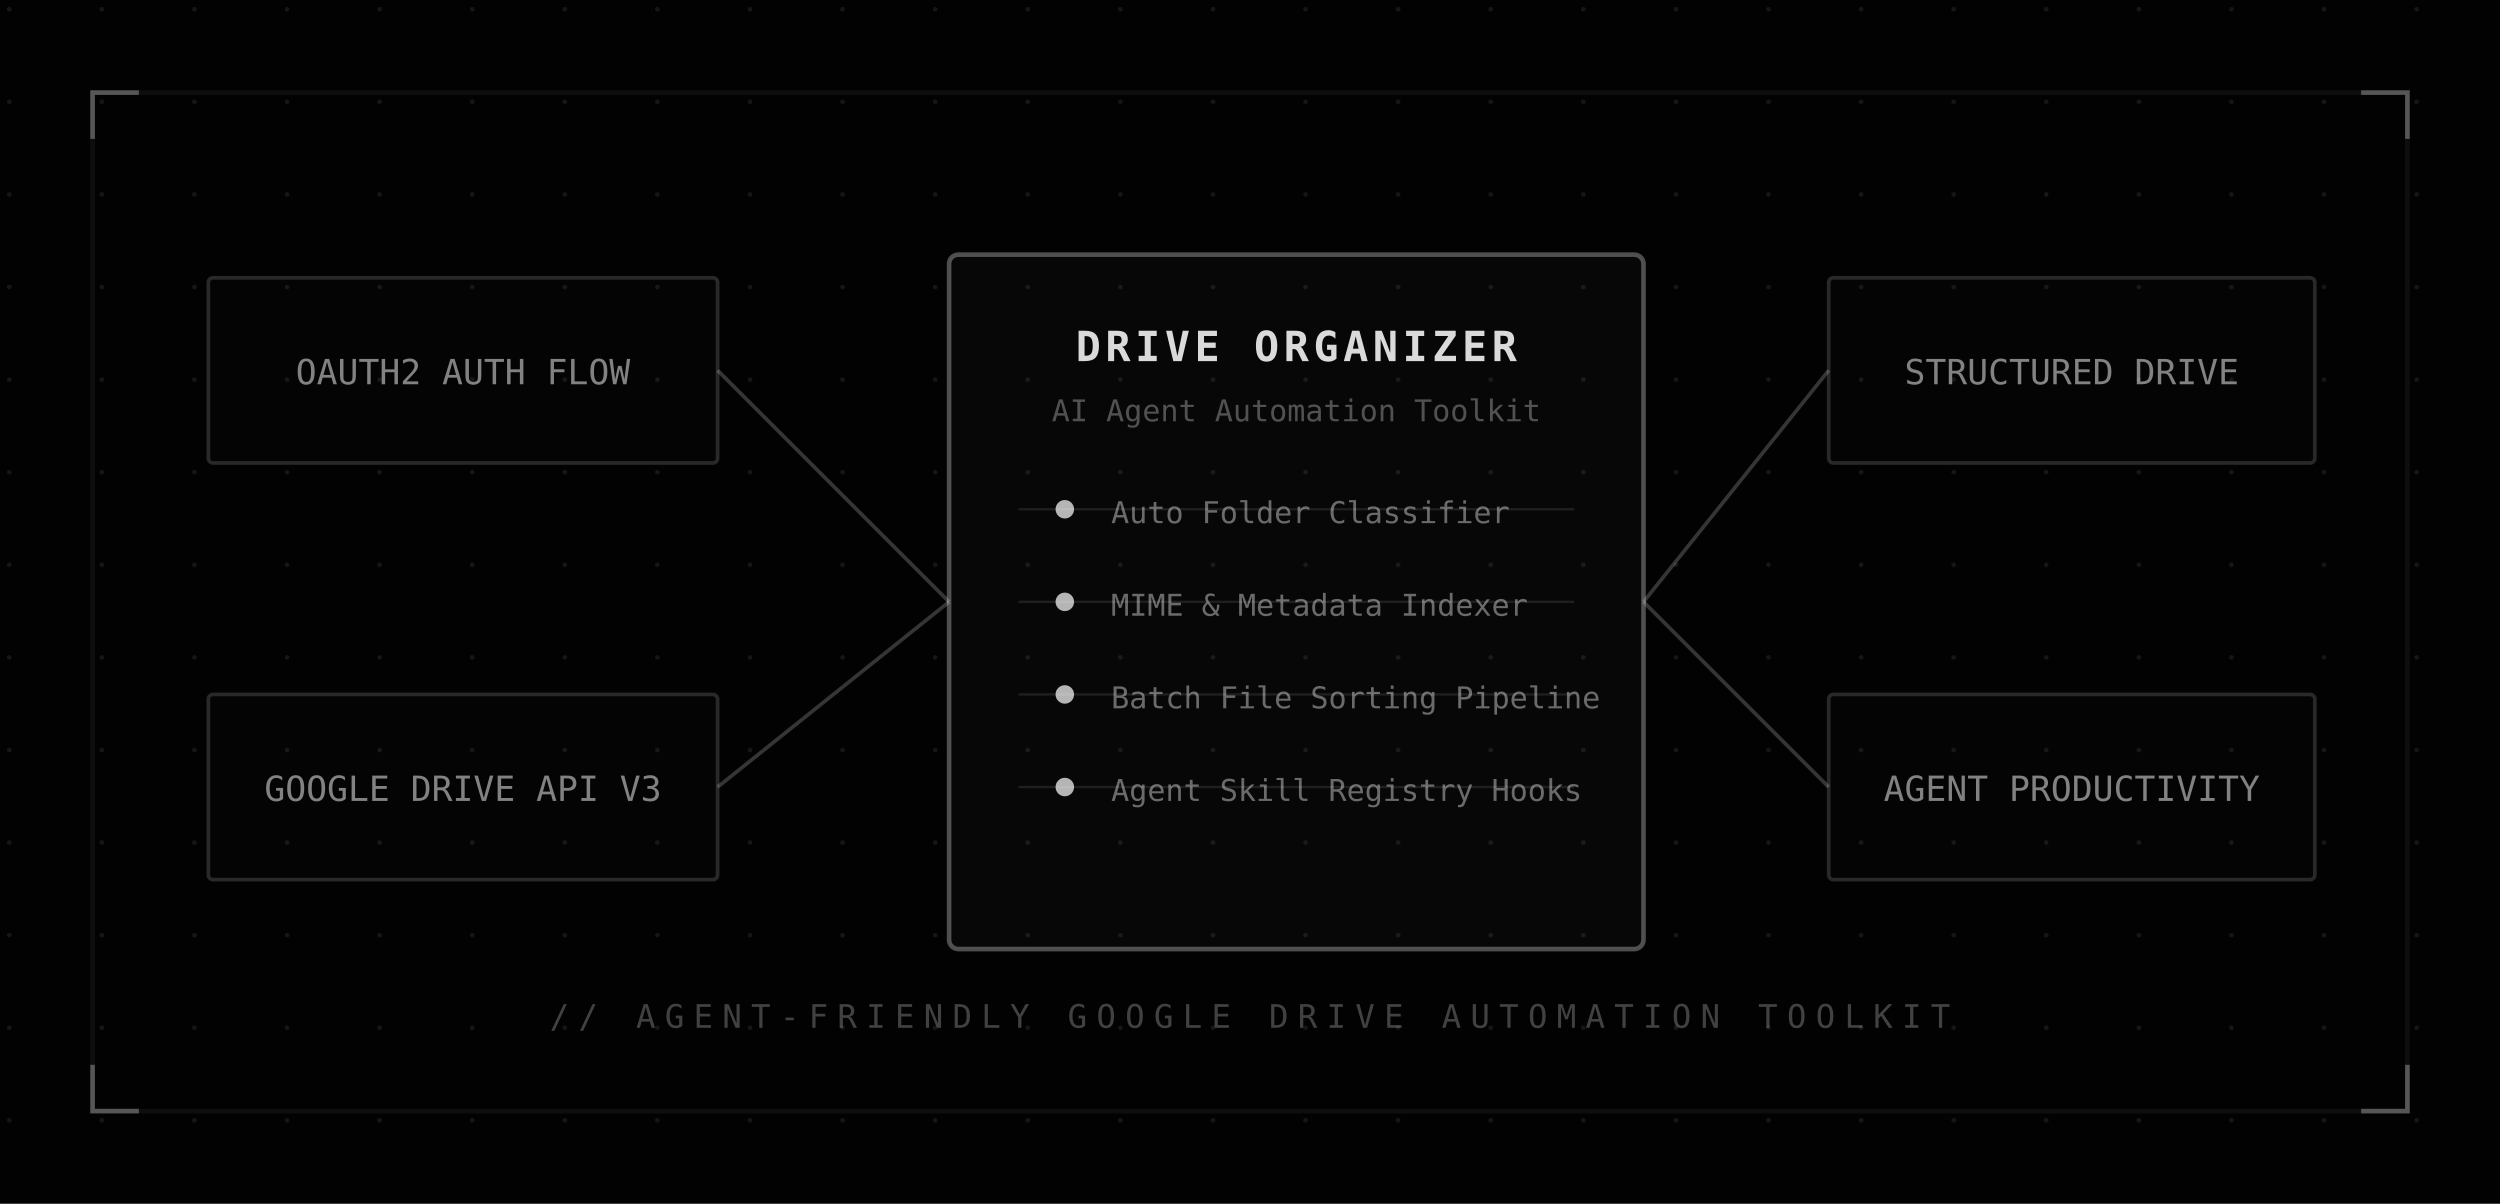
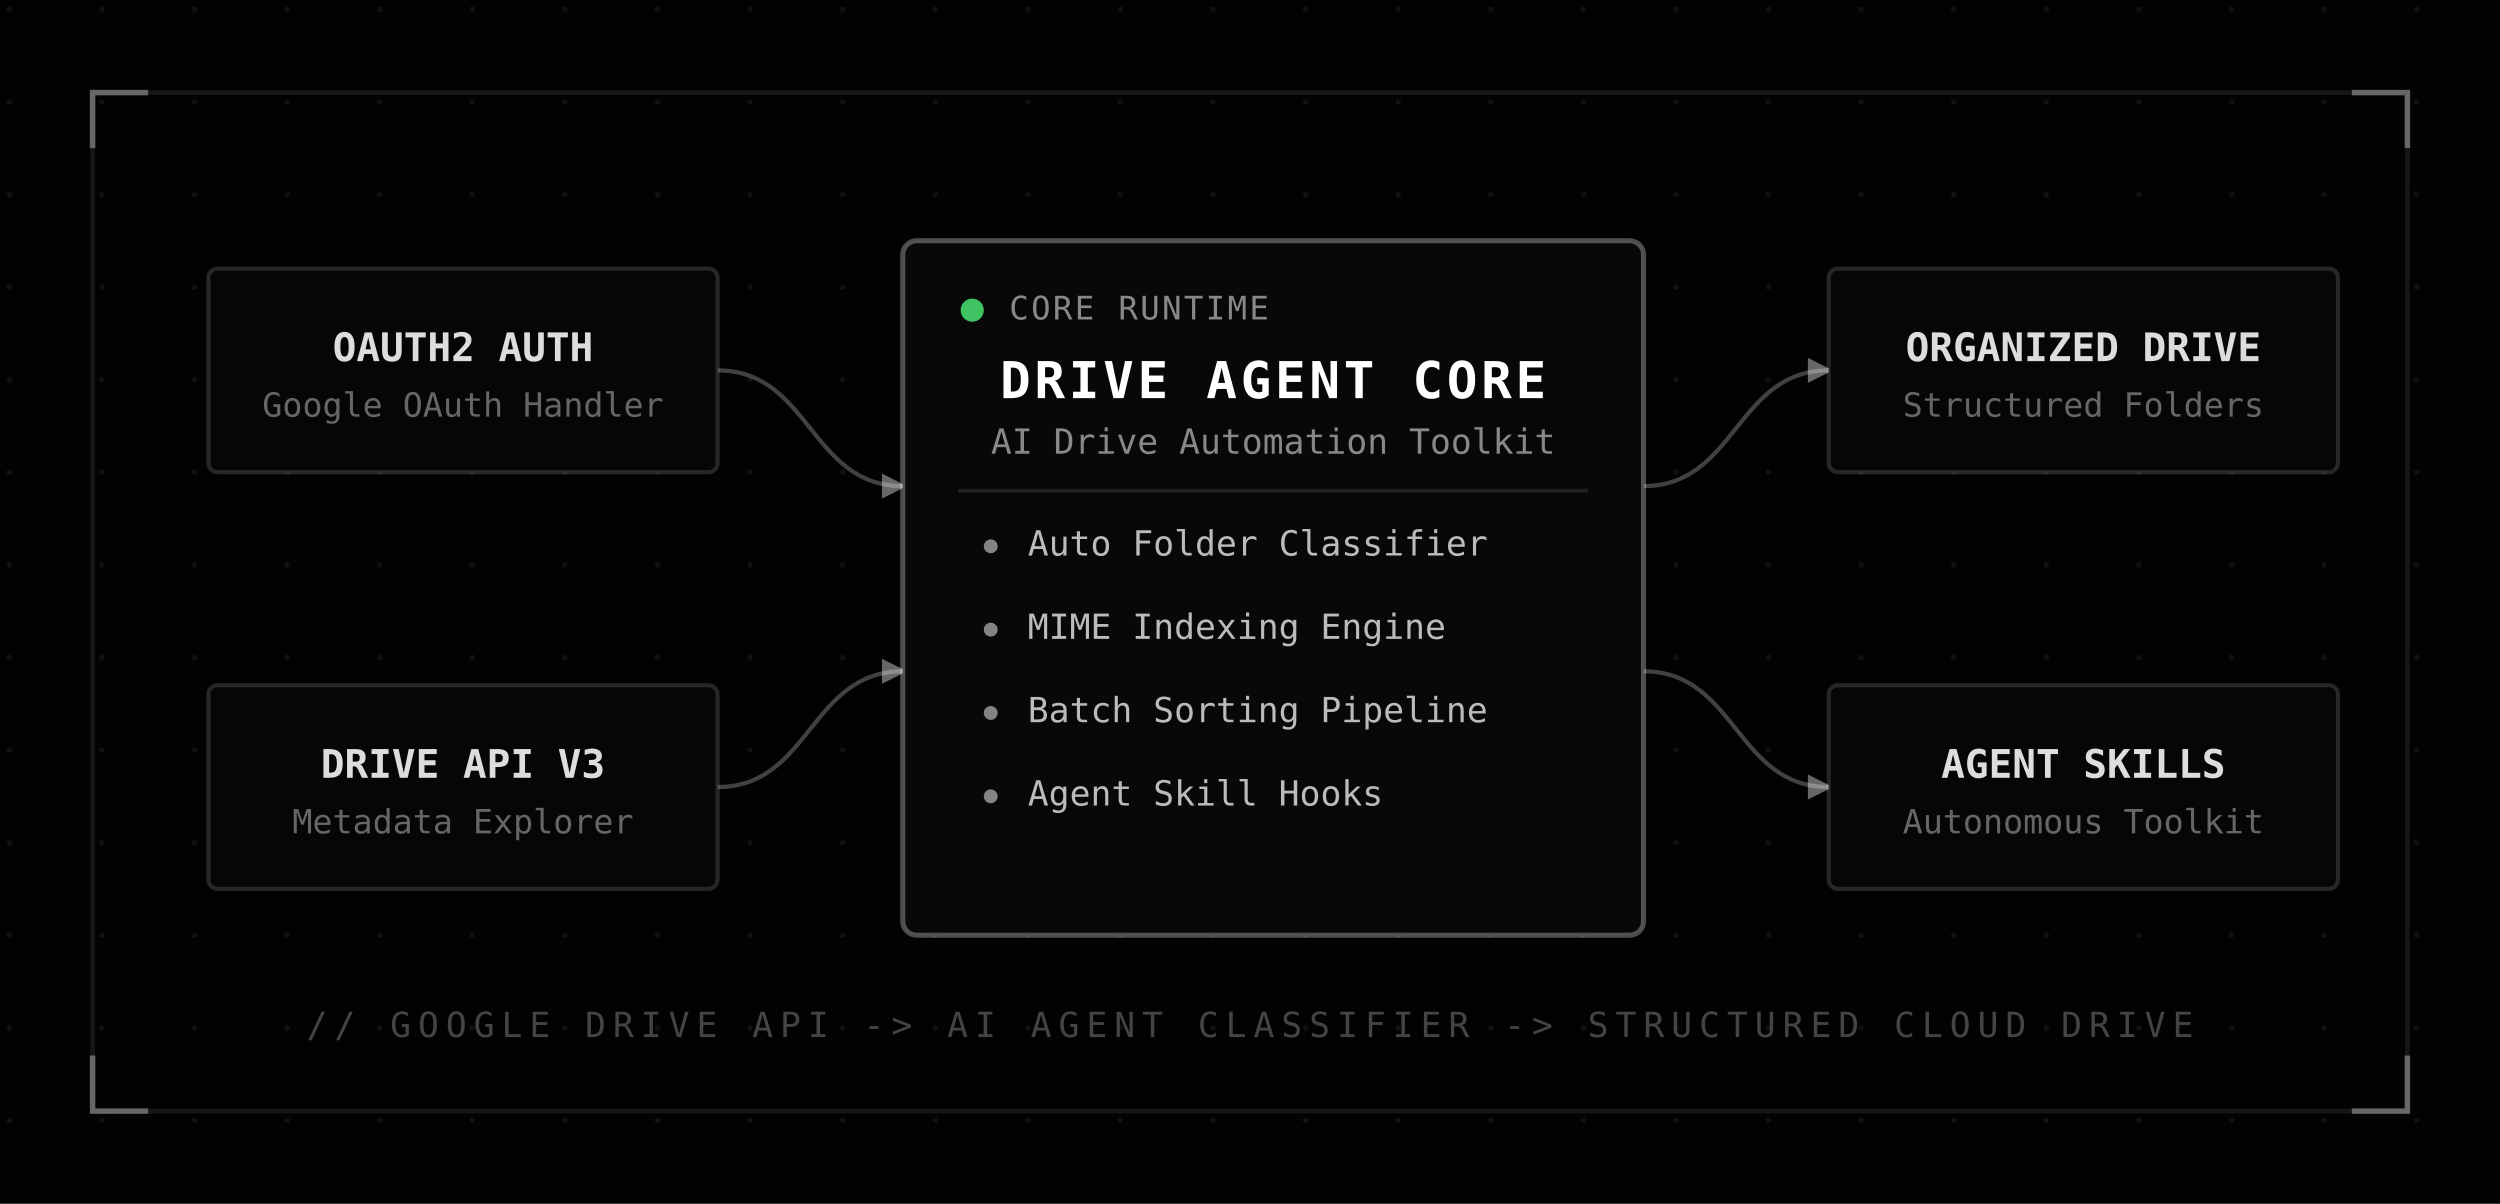
- <svg viewBox="0 0 540 260" class="w-full h-full" preserveAspectRatio="xMidYMid slice">
+ <svg xmlns="http://www.w3.org/2000/svg" viewBox="0 0 540 260" class="w-full h-full" preserveAspectRatio="xMidYMid slice">
  <defs>
-     <pattern id="grid-dots-drive" width="20" height="20" patternUnits="userSpaceOnUse">
-       <circle cx="2" cy="2" r="0.5" fill="rgba(255,255,255,0.08)" />
+     <pattern id="grid-dots-drive-organizer-agent" width="20" height="20" patternUnits="userSpaceOnUse">
+       <circle cx="2" cy="2" r="0.6" fill="rgba(255,255,255,0.06)" />
    </pattern>
+     <marker id="arrow-drive-organizer-agent" viewBox="0 0 6 6" refX="5" refY="3" markerWidth="6" markerHeight="6" orient="auto-start-reverse">
+       <path d="M 0 0 L 6 3 L 0 6 z" fill="rgba(255,255,255,0.4)" />
+     </marker>
  </defs>
-   <rect width="540" height="260" fill="#020202" />
-   <rect width="540" height="260" fill="url(#grid-dots-drive)" />
-   <rect x="20" y="20" width="500" height="220" fill="none" stroke="rgba(255,255,255,0.05)" stroke-width="1" />
-   <path d="M 20 30 L 20 20 L 30 20" fill="none" stroke="rgba(255,255,255,0.3)" stroke-width="1" />
-   <path d="M 520 30 L 520 20 L 510 20" fill="none" stroke="rgba(255,255,255,0.3)" stroke-width="1" />
-   <path d="M 20 230 L 20 240 L 30 240" fill="none" stroke="rgba(255,255,255,0.3)" stroke-width="1" />
-   <path d="M 520 230 L 520 240 L 510 240" fill="none" stroke="rgba(255,255,255,0.3)" stroke-width="1" />
-   <g>
-     <rect x="45" y="60" width="110" height="40" rx="1" fill="rgba(255,255,255,0.01)" stroke="rgba(255,255,255,0.15)" stroke-width="0.8" />
-     <text x="100" y="83" text-anchor="middle" fill="rgba(255,255,255,0.5)" font-size="7.5" font-family="JetBrains Mono, monospace">OAUTH2 AUTH FLOW</text>
+   <g class="layer-background">
+     <rect width="540" height="260" fill="#020202" />
+     <rect width="540" height="260" fill="url(#grid-dots-drive-organizer-agent)" />
  </g>
-   <g>
-     <rect x="45" y="150" width="110" height="40" rx="1" fill="rgba(255,255,255,0.01)" stroke="rgba(255,255,255,0.15)" stroke-width="0.8" />
-     <text x="100" y="173" text-anchor="middle" fill="rgba(255,255,255,0.5)" font-size="7.5" font-family="JetBrains Mono, monospace">GOOGLE DRIVE API V3</text>
+   <g class="layer-frame">
+     <rect x="20" y="20" width="500" height="220" fill="none" stroke="rgba(255,255,255,0.08)" stroke-width="1" />
+     <path d="M 20 32 L 20 20 L 32 20" fill="none" stroke="rgba(255,255,255,0.35)" stroke-width="1.2" />
+     <path d="M 520 32 L 520 20 L 508 20" fill="none" stroke="rgba(255,255,255,0.35)" stroke-width="1.2" />
+     <path d="M 20 228 L 20 240 L 32 240" fill="none" stroke="rgba(255,255,255,0.35)" stroke-width="1.2" />
+     <path d="M 520 228 L 520 240 L 508 240" fill="none" stroke="rgba(255,255,255,0.35)" stroke-width="1.2" />
  </g>
-   <path d="M 155 80 L 205 130" fill="none" stroke="rgba(255,255,255,0.2)" stroke-width="0.8" />
-   <path d="M 155 170 L 205 130" fill="none" stroke="rgba(255,255,255,0.2)" stroke-width="0.8" />
-   <rect x="205" y="55" width="150" height="150" rx="2" fill="rgba(255,255,255,0.02)" stroke="rgba(255,255,255,0.3)" stroke-width="1" />
-   <text x="280" y="78" text-anchor="middle" fill="rgba(255,255,255,0.85)" font-size="9" font-family="JetBrains Mono, monospace" font-weight="bold" letter-spacing="1">DRIVE ORGANIZER</text>
-   <text x="280" y="91" text-anchor="middle" fill="rgba(255,255,255,0.3)" font-size="6.5" font-family="JetBrains Mono, monospace">AI Agent Automation Toolkit</text>
-   <g>
-     <line x1="220" y1="110" x2="340" y2="110" stroke="rgba(255,255,255,0.1)" stroke-width="0.5" />
-     <circle cx="230" cy="110" r="2" fill="rgba(255,255,255,0.7)" />
-     <text x="240" y="113" fill="rgba(255,255,255,0.4)" font-size="6.5" font-family="JetBrains Mono, monospace">Auto Folder Classifier</text>
+   <g class="layer-connections">
+     <path d="M 155 80 C 175 80, 175 105, 195 105" fill="none" stroke="rgba(255,255,255,0.25)" stroke-width="0.9" marker-end="url(#arrow-drive-organizer-agent)" />
+     <path d="M 155 170 C 175 170, 175 145, 195 145" fill="none" stroke="rgba(255,255,255,0.25)" stroke-width="0.9" marker-end="url(#arrow-drive-organizer-agent)" />
+     <path d="M 355 105 C 375 105, 375 80, 395 80" fill="none" stroke="rgba(255,255,255,0.25)" stroke-width="0.9" marker-end="url(#arrow-drive-organizer-agent)" />
+     <path d="M 355 145 C 375 145, 375 170, 395 170" fill="none" stroke="rgba(255,255,255,0.25)" stroke-width="0.9" marker-end="url(#arrow-drive-organizer-agent)" />
  </g>
-   <g>
-     <line x1="220" y1="130" x2="340" y2="130" stroke="rgba(255,255,255,0.1)" stroke-width="0.5" />
-     <circle cx="230" cy="130" r="2" fill="rgba(255,255,255,0.7)" />
-     <text x="240" y="133" fill="rgba(255,255,255,0.4)" font-size="6.5" font-family="JetBrains Mono, monospace">MIME &amp; Metadata Indexer</text>
+   <g class="layer-containers">
+     <rect x="45" y="58" width="110" height="44" rx="2" fill="#060606" stroke="rgba(255,255,255,0.14)" stroke-width="0.9" />
+     <text x="100" y="78" text-anchor="middle" fill="#dddddd" font-size="8.5" font-family="JetBrains Mono, monospace" font-weight="bold">OAUTH2 AUTH</text>
+     <text x="100" y="90" text-anchor="middle" fill="#666666" font-size="7.2" font-family="JetBrains Mono, monospace">Google OAuth Handler</text>
+     <rect x="45" y="148" width="110" height="44" rx="2" fill="#060606" stroke="rgba(255,255,255,0.14)" stroke-width="0.9" />
+     <text x="100" y="168" text-anchor="middle" fill="#dddddd" font-size="8.5" font-family="JetBrains Mono, monospace" font-weight="bold">DRIVE API V3</text>
+     <text x="100" y="180" text-anchor="middle" fill="#666666" font-size="7.2" font-family="JetBrains Mono, monospace">Metadata Explorer</text>
+     <rect x="195" y="52" width="160" height="150" rx="3" fill="#080808" stroke="rgba(255,255,255,0.3)" stroke-width="1.1" />
+     <circle cx="210" cy="67" r="2.5" fill="#40c463" />
+     <text x="218" y="69" fill="#888888" font-size="7" font-family="JetBrains Mono, monospace" letter-spacing="0.5">CORE RUNTIME</text>
+     <text x="275" y="86" text-anchor="middle" fill="#ffffff" font-size="11" font-family="JetBrains Mono, monospace" font-weight="bold" letter-spacing="0.8">DRIVE AGENT CORE</text>
+     <text x="275" y="98" text-anchor="middle" fill="#888888" font-size="7.5" font-family="JetBrains Mono, monospace">AI Drive Automation Toolkit</text>
+     <line x1="207" y1="106" x2="343" y2="106" stroke="rgba(255,255,255,0.1)" stroke-width="0.8" />
+     <g>
+       <circle cx="214" cy="118" r="1.5" fill="rgba(255,255,255,0.5)" />
+       <text x="222" y="120" fill="#bbbbbb" font-size="7.5" font-family="JetBrains Mono, monospace">Auto Folder Classifier</text>
+     </g>
+     <g>
+       <circle cx="214" cy="136" r="1.5" fill="rgba(255,255,255,0.5)" />
+       <text x="222" y="138" fill="#bbbbbb" font-size="7.5" font-family="JetBrains Mono, monospace">MIME Indexing Engine</text>
+     </g>
+     <g>
+       <circle cx="214" cy="154" r="1.5" fill="rgba(255,255,255,0.5)" />
+       <text x="222" y="156" fill="#bbbbbb" font-size="7.5" font-family="JetBrains Mono, monospace">Batch Sorting Pipeline</text>
+     </g>
+     <g>
+       <circle cx="214" cy="172" r="1.5" fill="rgba(255,255,255,0.5)" />
+       <text x="222" y="174" fill="#bbbbbb" font-size="7.5" font-family="JetBrains Mono, monospace">Agent Skill Hooks</text>
+     </g>
+     <rect x="395" y="58" width="110" height="44" rx="2" fill="#060606" stroke="rgba(255,255,255,0.14)" stroke-width="0.9" />
+     <text x="450" y="78" text-anchor="middle" fill="#dddddd" font-size="8.5" font-family="JetBrains Mono, monospace" font-weight="bold">ORGANIZED DRIVE</text>
+     <text x="450" y="90" text-anchor="middle" fill="#666666" font-size="7.2" font-family="JetBrains Mono, monospace">Structured Folders</text>
+     <rect x="395" y="148" width="110" height="44" rx="2" fill="#060606" stroke="rgba(255,255,255,0.14)" stroke-width="0.9" />
+     <text x="450" y="168" text-anchor="middle" fill="#dddddd" font-size="8.5" font-family="JetBrains Mono, monospace" font-weight="bold">AGENT SKILLS</text>
+     <text x="450" y="180" text-anchor="middle" fill="#666666" font-size="7.2" font-family="JetBrains Mono, monospace">Autonomous Toolkit</text>
  </g>
-   <g>
-     <line x1="220" y1="150" x2="340" y2="150" stroke="rgba(255,255,255,0.1)" stroke-width="0.5" />
-     <circle cx="230" cy="150" r="2" fill="rgba(255,255,255,0.7)" />
-     <text x="240" y="153" fill="rgba(255,255,255,0.4)" font-size="6.5" font-family="JetBrains Mono, monospace">Batch File Sorting Pipeline</text>
+   <g class="layer-footer">
+     <text x="270" y="224" text-anchor="middle" fill="#444444" font-size="7.5" font-family="JetBrains Mono, monospace" letter-spacing="1.5">// GOOGLE DRIVE API -&gt; AI AGENT CLASSIFIER -&gt; STRUCTURED CLOUD DRIVE</text>
  </g>
-   <g>
-     <line x1="220" y1="170" x2="340" y2="170" stroke="rgba(255,255,255,0.1)" stroke-width="0.5" />
-     <circle cx="230" cy="170" r="2" fill="rgba(255,255,255,0.7)" />
-     <text x="240" y="173" fill="rgba(255,255,255,0.4)" font-size="6.5" font-family="JetBrains Mono, monospace">Agent Skill Registry Hooks</text>
-   </g>
-   <path d="M 355 130 L 395 80" fill="none" stroke="rgba(255,255,255,0.2)" stroke-width="0.8" />
-   <path d="M 355 130 L 395 170" fill="none" stroke="rgba(255,255,255,0.2)" stroke-width="0.8" />
-   <g>
-     <rect x="395" y="60" width="105" height="40" rx="1" fill="rgba(255,255,255,0.01)" stroke="rgba(255,255,255,0.15)" stroke-width="0.8" />
-     <text x="447.5" y="83" text-anchor="middle" fill="rgba(255,255,255,0.5)" font-size="7.5" font-family="JetBrains Mono, monospace">STRUCTURED DRIVE</text>
-   </g>
-   <g>
-     <rect x="395" y="150" width="105" height="40" rx="1" fill="rgba(255,255,255,0.01)" stroke="rgba(255,255,255,0.15)" stroke-width="0.8" />
-     <text x="447.5" y="173" text-anchor="middle" fill="rgba(255,255,255,0.5)" font-size="7.5" font-family="JetBrains Mono, monospace">AGENT PRODUCTIVITY</text>
-   </g>
-   <text x="270" y="222" text-anchor="middle" fill="rgba(255,255,255,0.25)" font-size="7" font-family="JetBrains Mono, monospace" letter-spacing="2">// AGENT-FRIENDLY GOOGLE DRIVE AUTOMATION TOOLKIT</text>
</svg>
